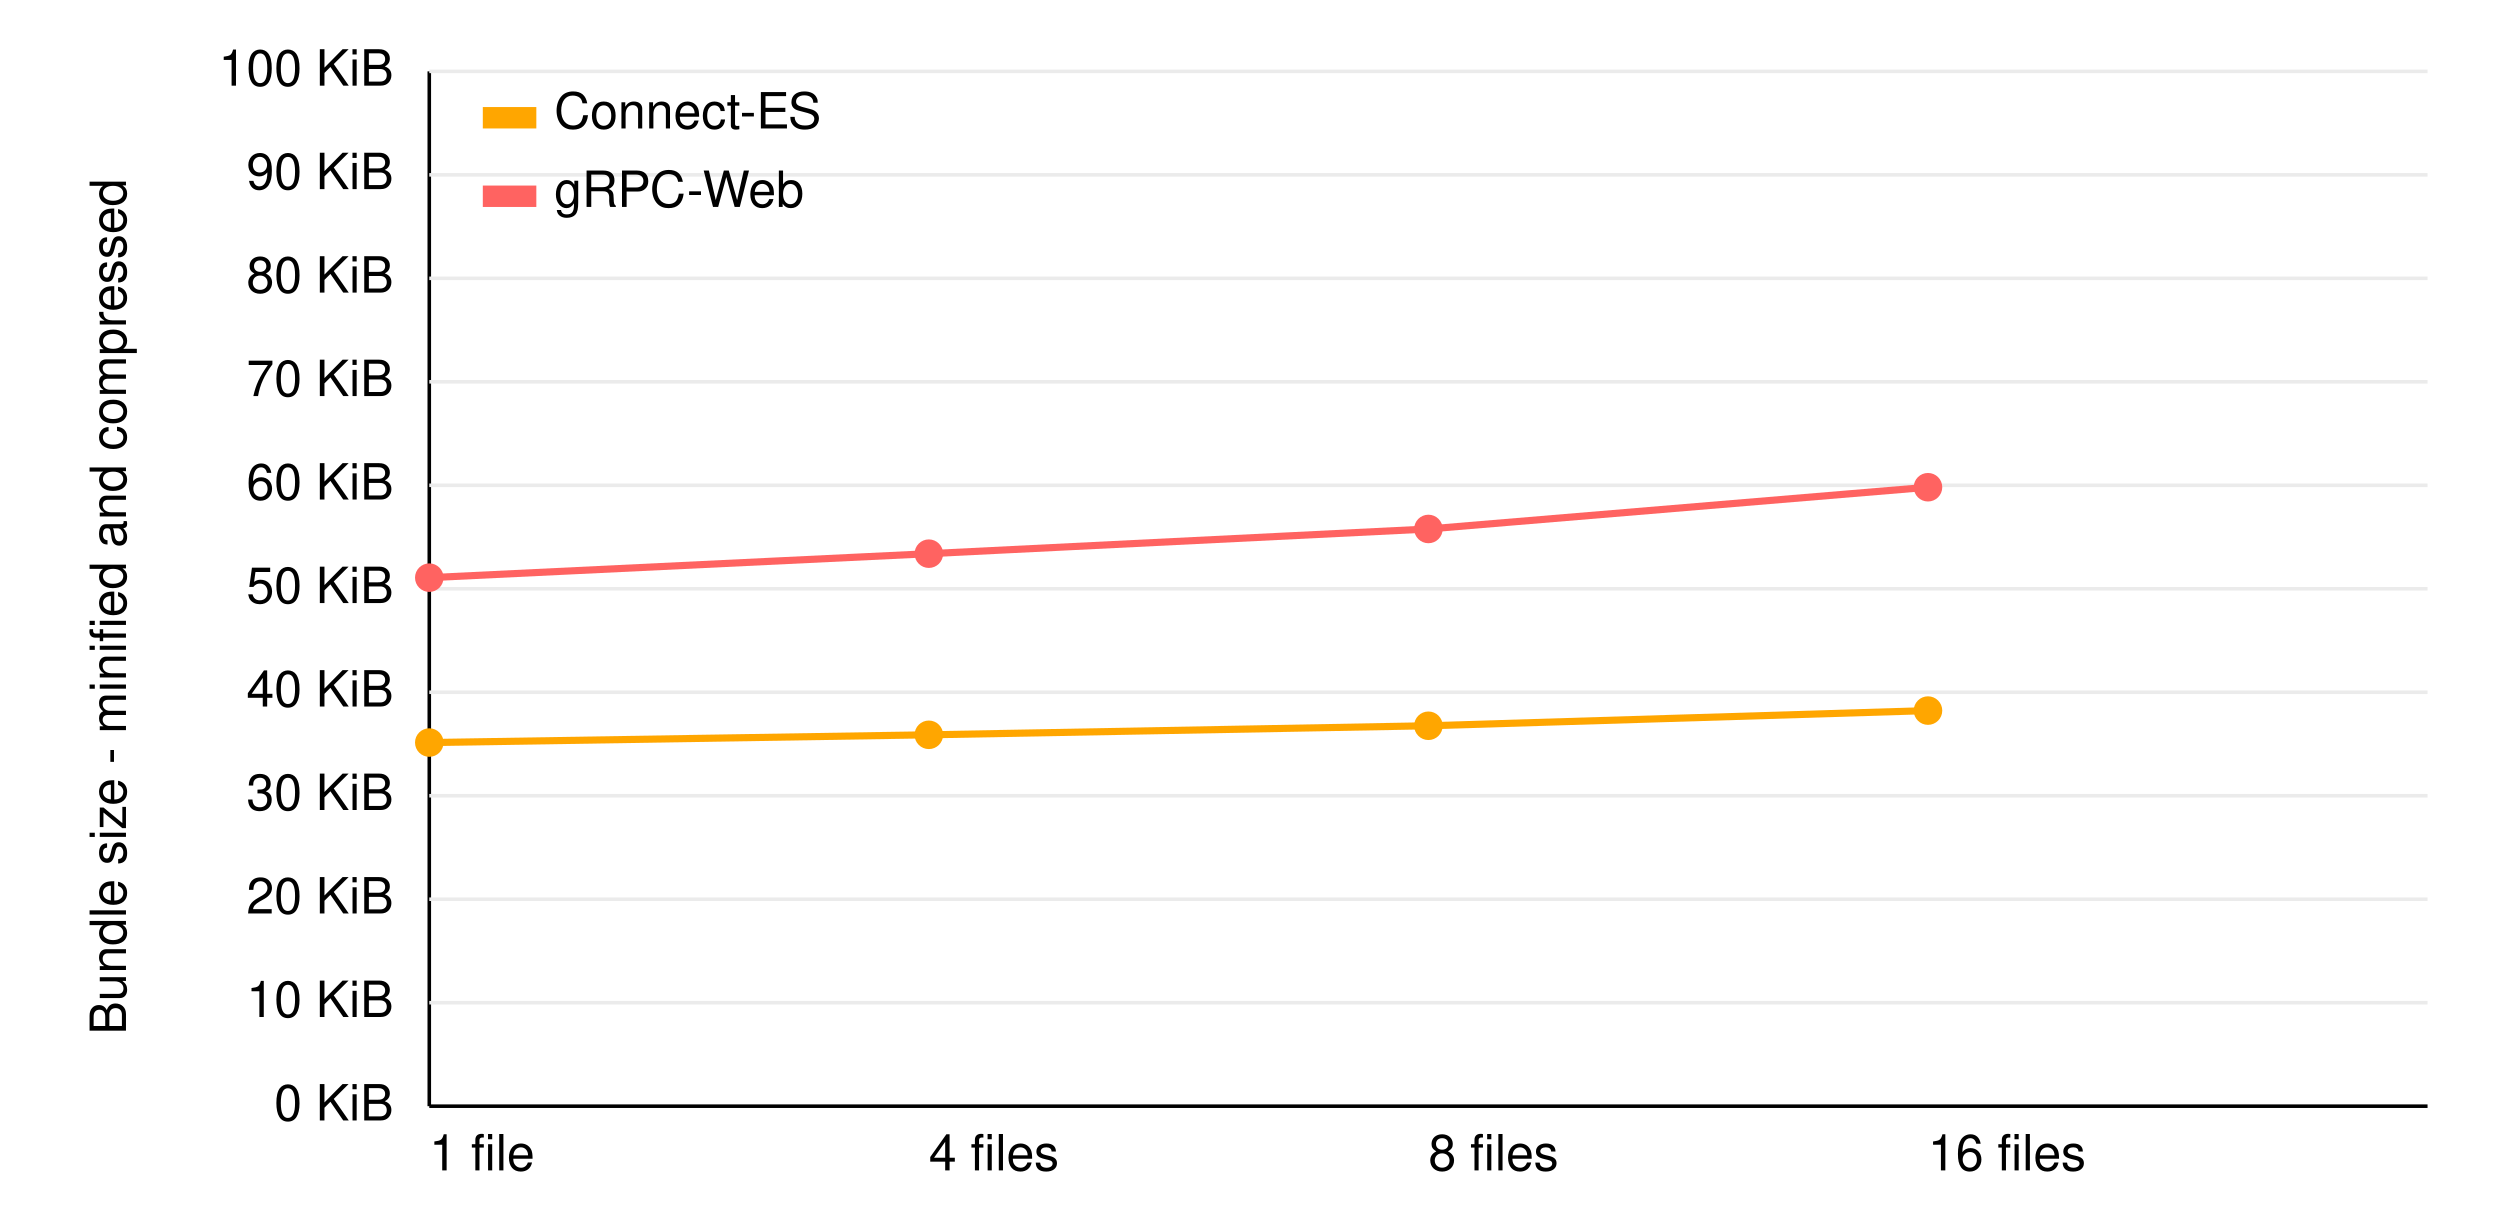
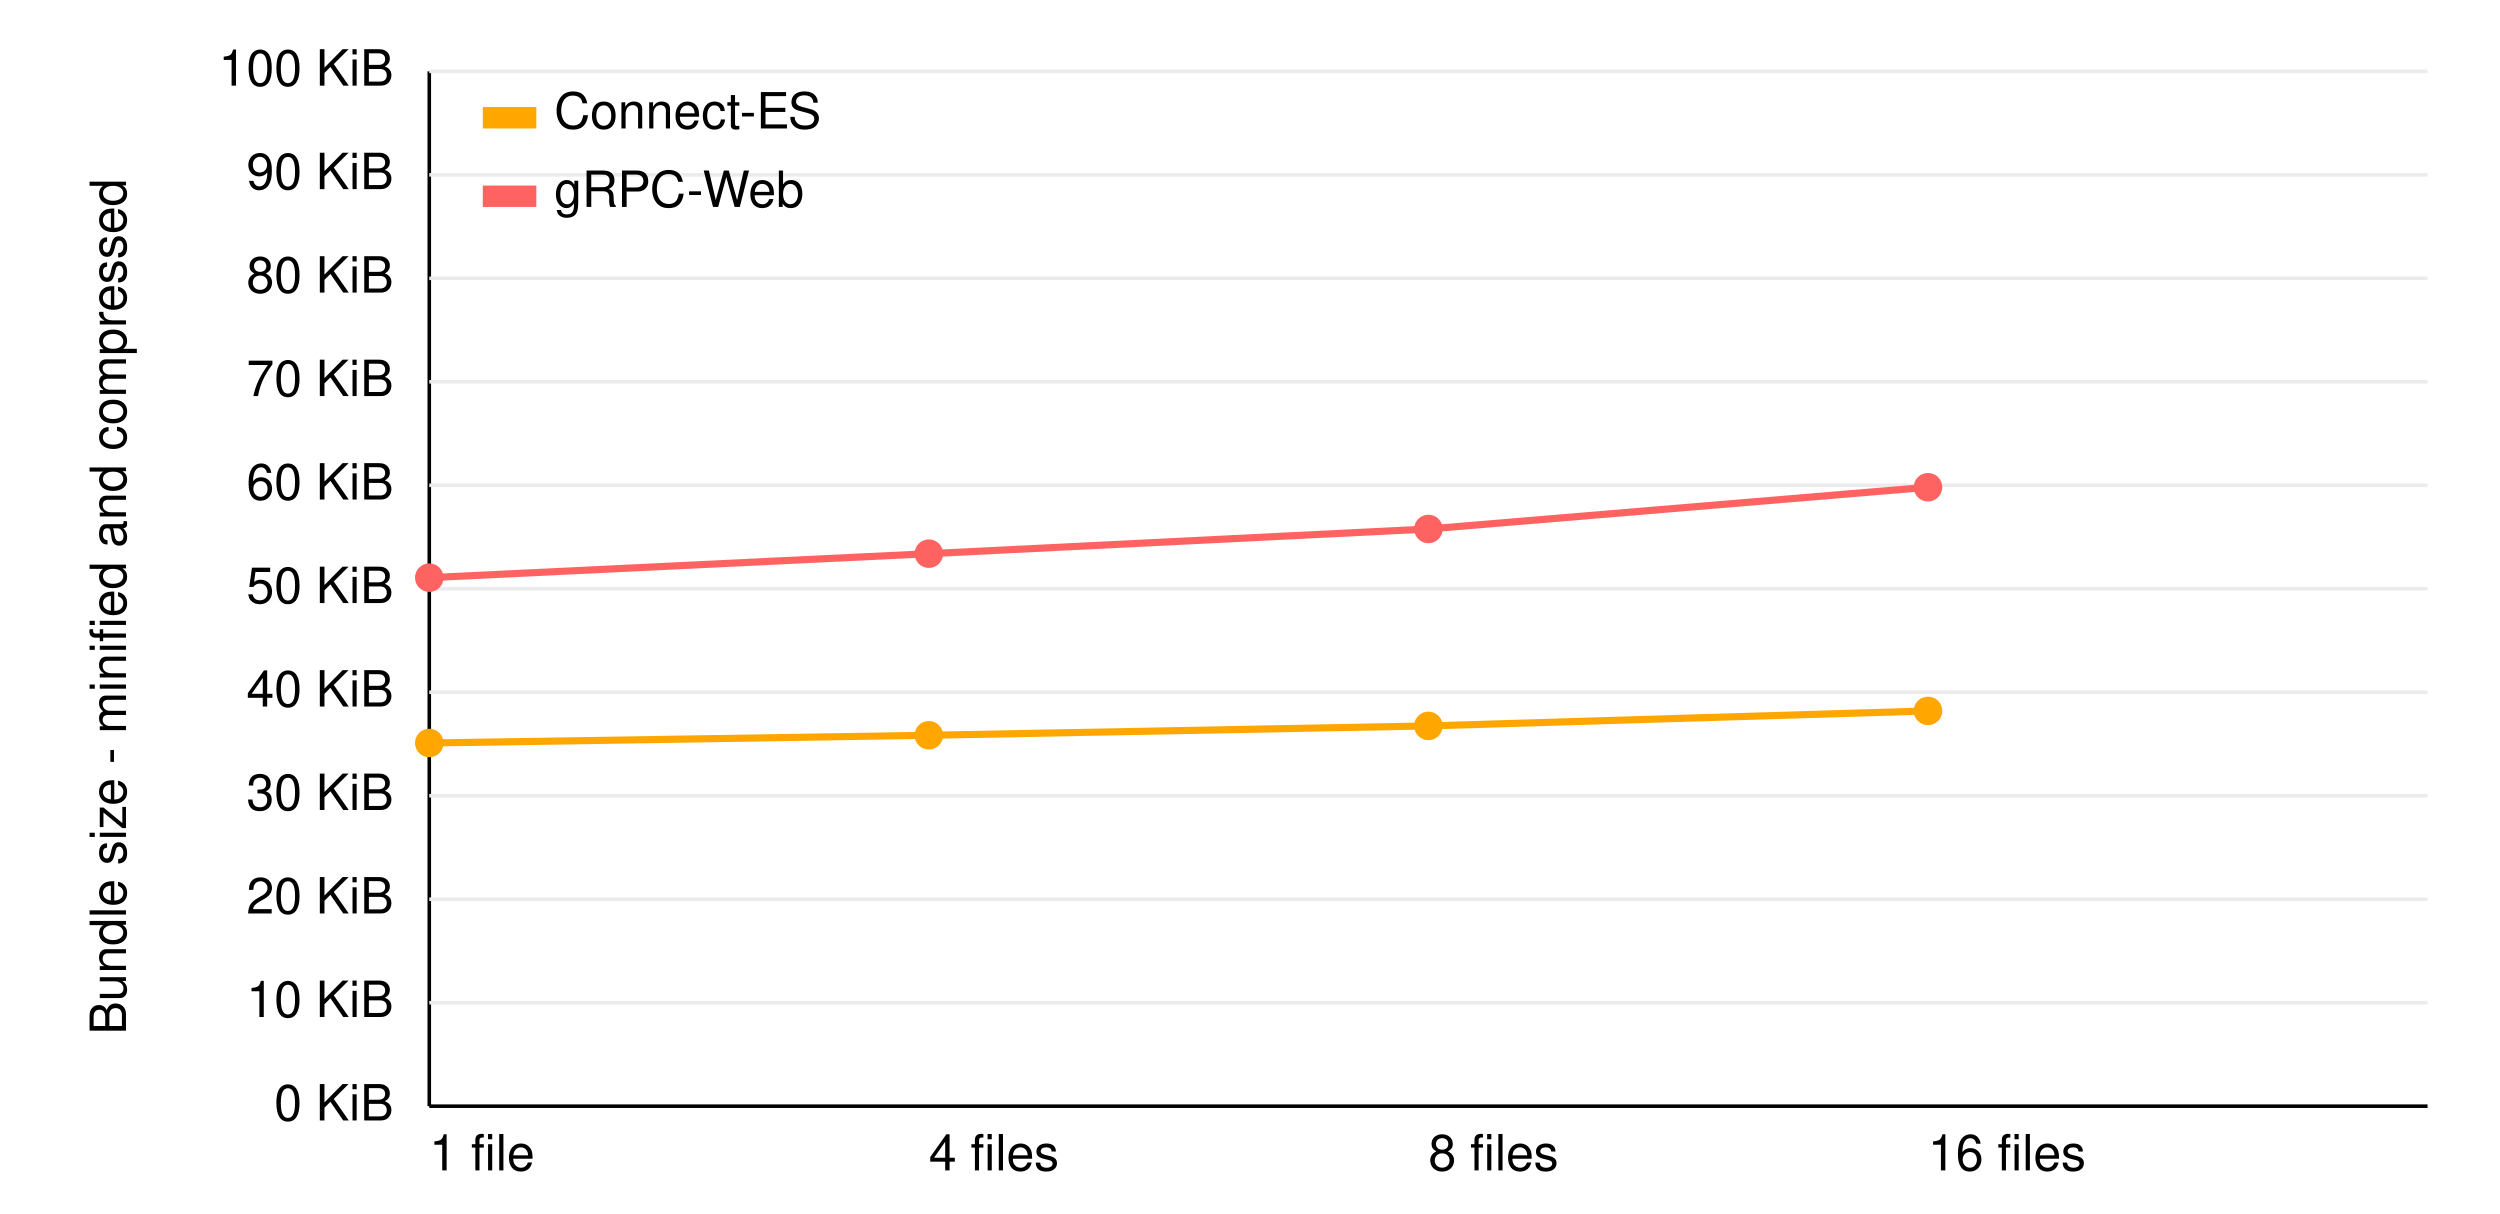
<svg xmlns="http://www.w3.org/2000/svg" version="1.1" width="680px" height="330px" viewBox="0 0 680 340" class="chart">
  <style>
      
      text {
        font: 14px Verdana, Helvetica, Arial, sans-serif;
      }
      
    </style>
  <g transform="translate(110,310)">
    <line y1="0" x2="560" stroke="black" />
    <text x="0" y="18" text-anchor="start">1 file</text>
    <text x="140" y="18" text-anchor="start">4 files</text>
    <text x="280" y="18" text-anchor="start">8 files</text>
    <text x="420" y="18" text-anchor="start">16 files</text>
  </g>
  <g transform="translate(110, 20)">
    <line x1="0" x2="0" y1="0" y2="290" stroke="black" />
    <g transform="rotate(-90), translate(-150,-85)">
      <text text-anchor="middle">Bundle size - minified and compressed</text>
    </g>
    <text x="-10" y="4" text-anchor="end">100 KiB</text>
    <line x1="0" x2="560" y1="0" y2="0" stroke="#ebebeb" />
    <text x="-10" y="33" text-anchor="end">90 KiB</text>
    <line x1="0" x2="560" y1="29" y2="29" stroke="#ebebeb" />
    <text x="-10" y="62" text-anchor="end">80 KiB</text>
    <line x1="0" x2="560" y1="58" y2="58" stroke="#ebebeb" />
    <text x="-10" y="91" text-anchor="end">70 KiB</text>
    <line x1="0" x2="560" y1="87" y2="87" stroke="#ebebeb" />
    <text x="-10" y="120" text-anchor="end">60 KiB</text>
    <line x1="0" x2="560" y1="116" y2="116" stroke="#ebebeb" />
    <text x="-10" y="149" text-anchor="end">50 KiB</text>
    <line x1="0" x2="560" y1="145" y2="145" stroke="#ebebeb" />
    <text x="-10" y="178" text-anchor="end">40 KiB</text>
    <line x1="0" x2="560" y1="174" y2="174" stroke="#ebebeb" />
    <text x="-10" y="207" text-anchor="end">30 KiB</text>
    <line x1="0" x2="560" y1="203" y2="203" stroke="#ebebeb" />
    <text x="-10" y="236" text-anchor="end">20 KiB</text>
    <line x1="0" x2="560" y1="232" y2="232" stroke="#ebebeb" />
    <text x="-10" y="265" text-anchor="end">10 KiB</text>
    <line x1="0" x2="560" y1="261" y2="261" stroke="#ebebeb" />
    <text x="-10" y="294" text-anchor="end">0 KiB</text>
  </g>
  <g transform="translate(110, 20)">
-     <polyline fill="none" stroke="#ffa600" stroke-width="2" points="0,188.098 140,185.926 280,183.391 420,179.137">
+     <polyline fill="none" stroke="#ffa600" stroke-width="2" points="0,188.222 140,186.056 280,183.431 420,179.228">
    </polyline>
-     <circle cx="0" cy="188.098" r="4" fill="#ffa600" />
-     <circle cx="140" cy="185.926" r="4" fill="#ffa600" />
-     <circle cx="280" cy="183.391" r="4" fill="#ffa600" />
-     <circle cx="420" cy="179.137" r="4" fill="#ffa600" />
+     <circle cx="0" cy="188.222" r="4" fill="#ffa600" />
+     <circle cx="140" cy="186.056" r="4" fill="#ffa600" />
+     <circle cx="280" cy="183.431" r="4" fill="#ffa600" />
+     <circle cx="420" cy="179.228" r="4" fill="#ffa600" />
  </g>
  <g transform="translate(110, 20)">
    <polyline fill="none" stroke="#ff6361" stroke-width="2" points="0,141.885 140,135.164 280,128.24 420,116.544">
    </polyline>
    <circle cx="0" cy="141.885" r="4" fill="#ff6361" />
    <circle cx="140" cy="135.164" r="4" fill="#ff6361" />
    <circle cx="280" cy="128.24" r="4" fill="#ff6361" />
    <circle cx="420" cy="116.544" r="4" fill="#ff6361" />
  </g>
  <g transform="translate(125, 30)">
    <g transform="translate(0, 0)">
      <rect width="15" height="6" fill="#ffa600" />
      <text x="20" y="6">Connect-ES</text>
    </g>
    <g transform="translate(0, 22)">
      <rect width="15" height="6" fill="#ff6361" />
      <text x="20" y="6">gRPC-Web</text>
    </g>
  </g>
</svg>
